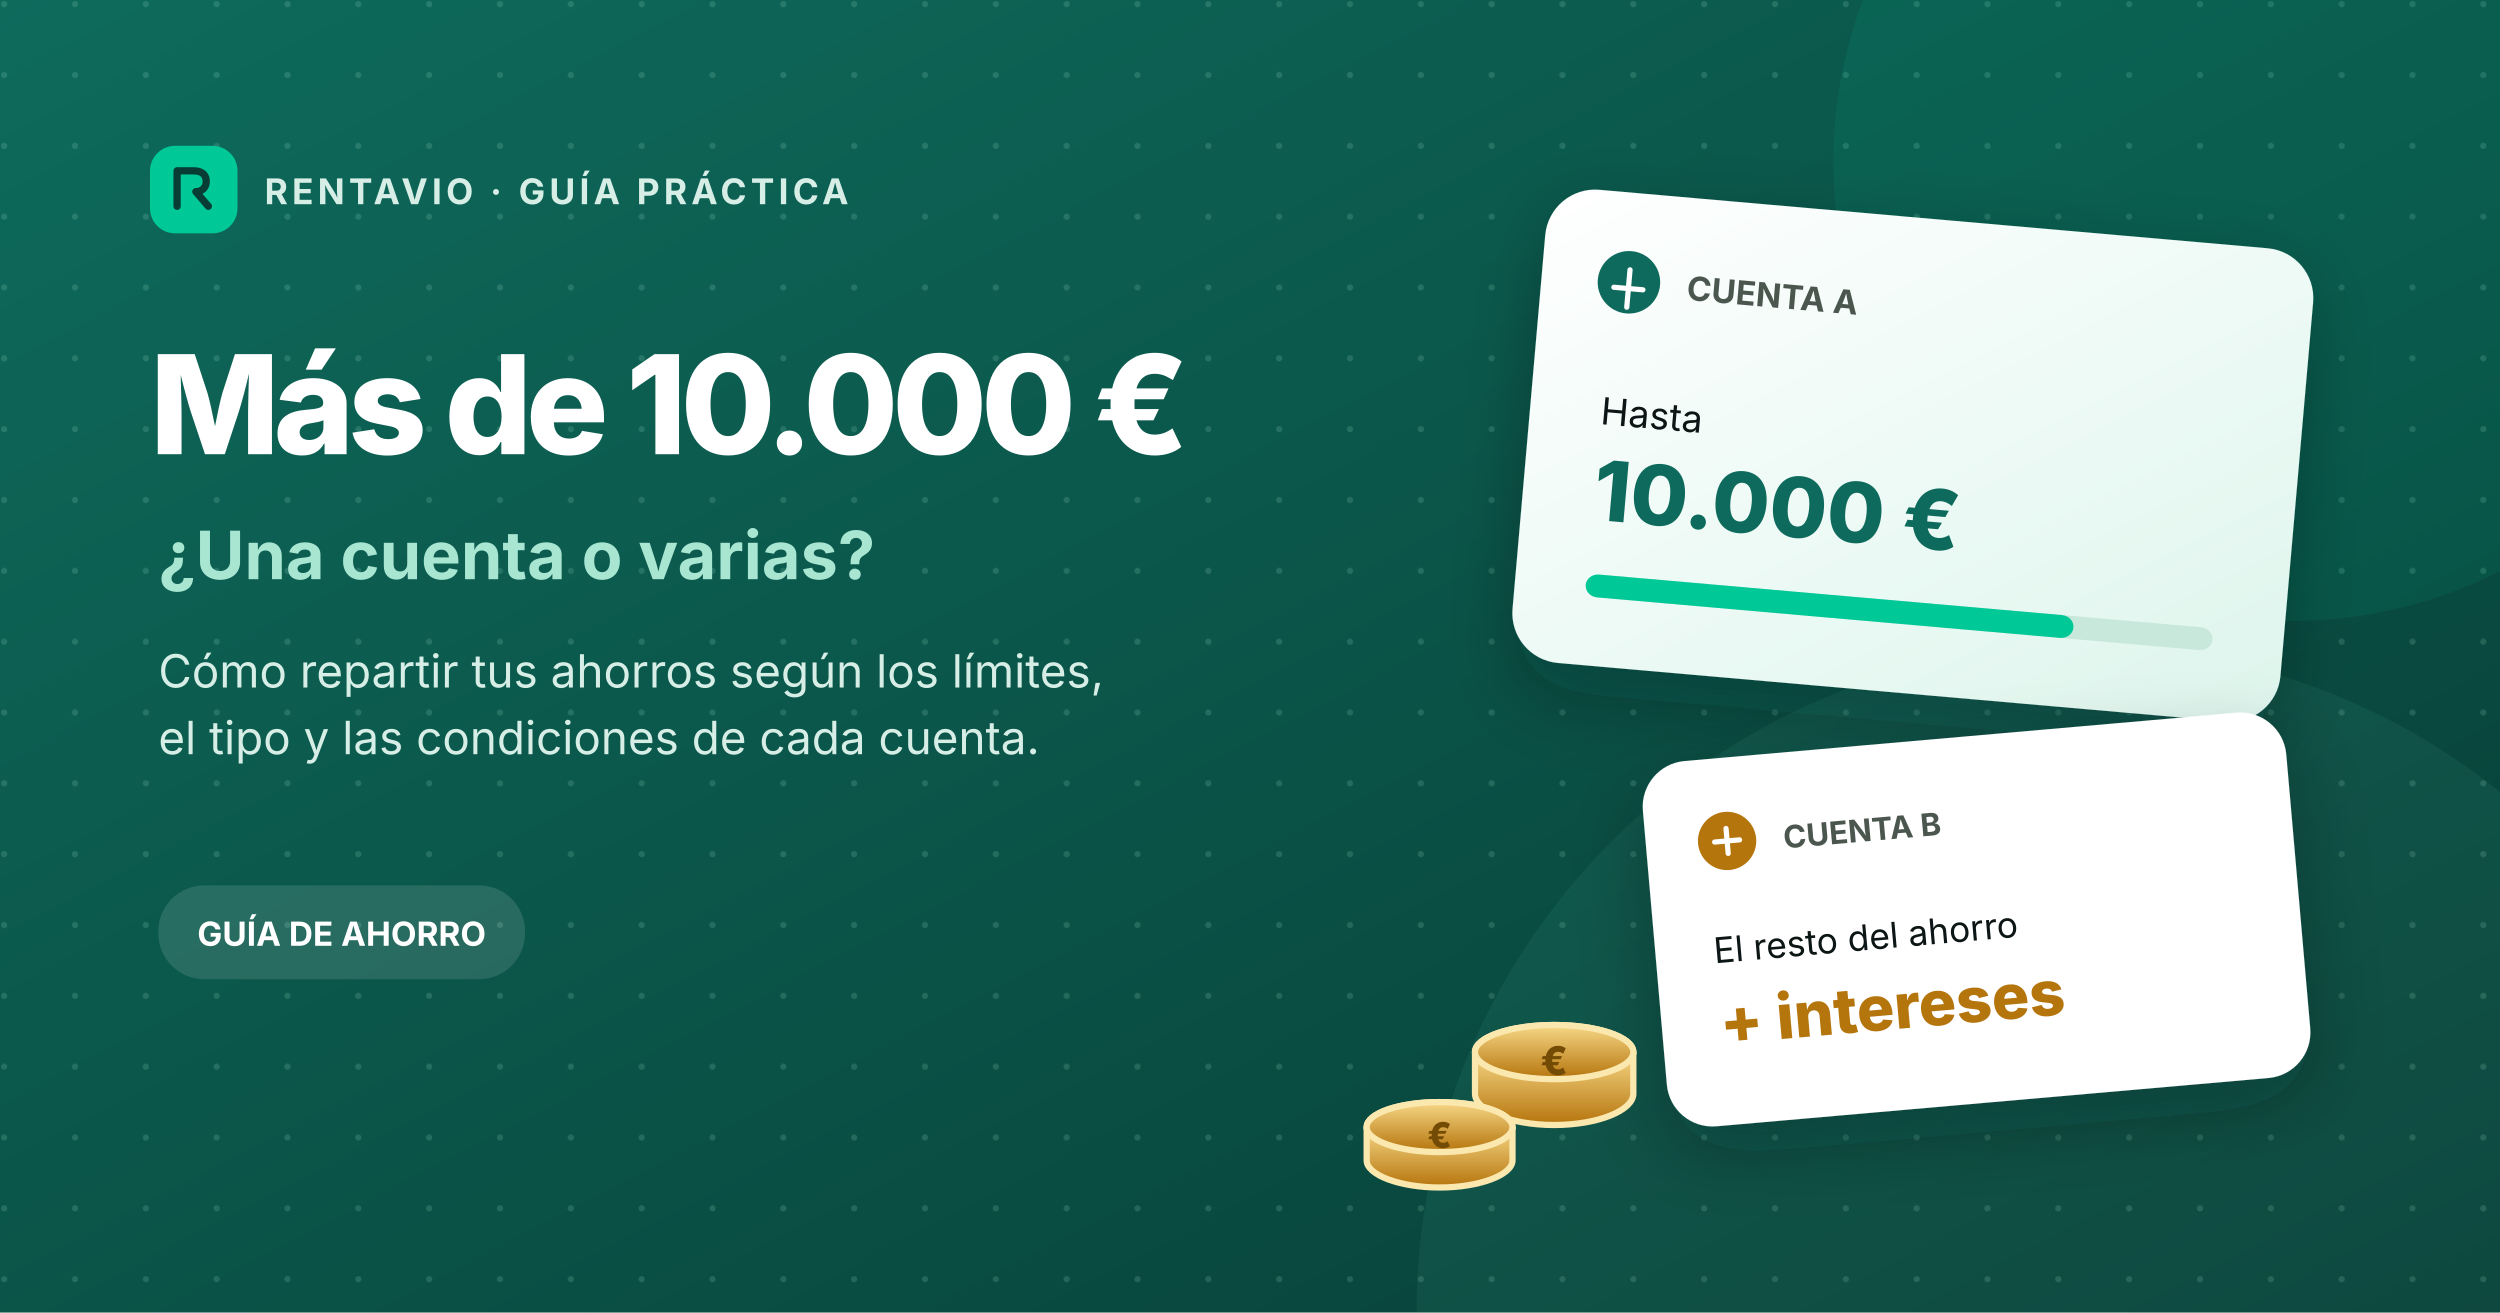
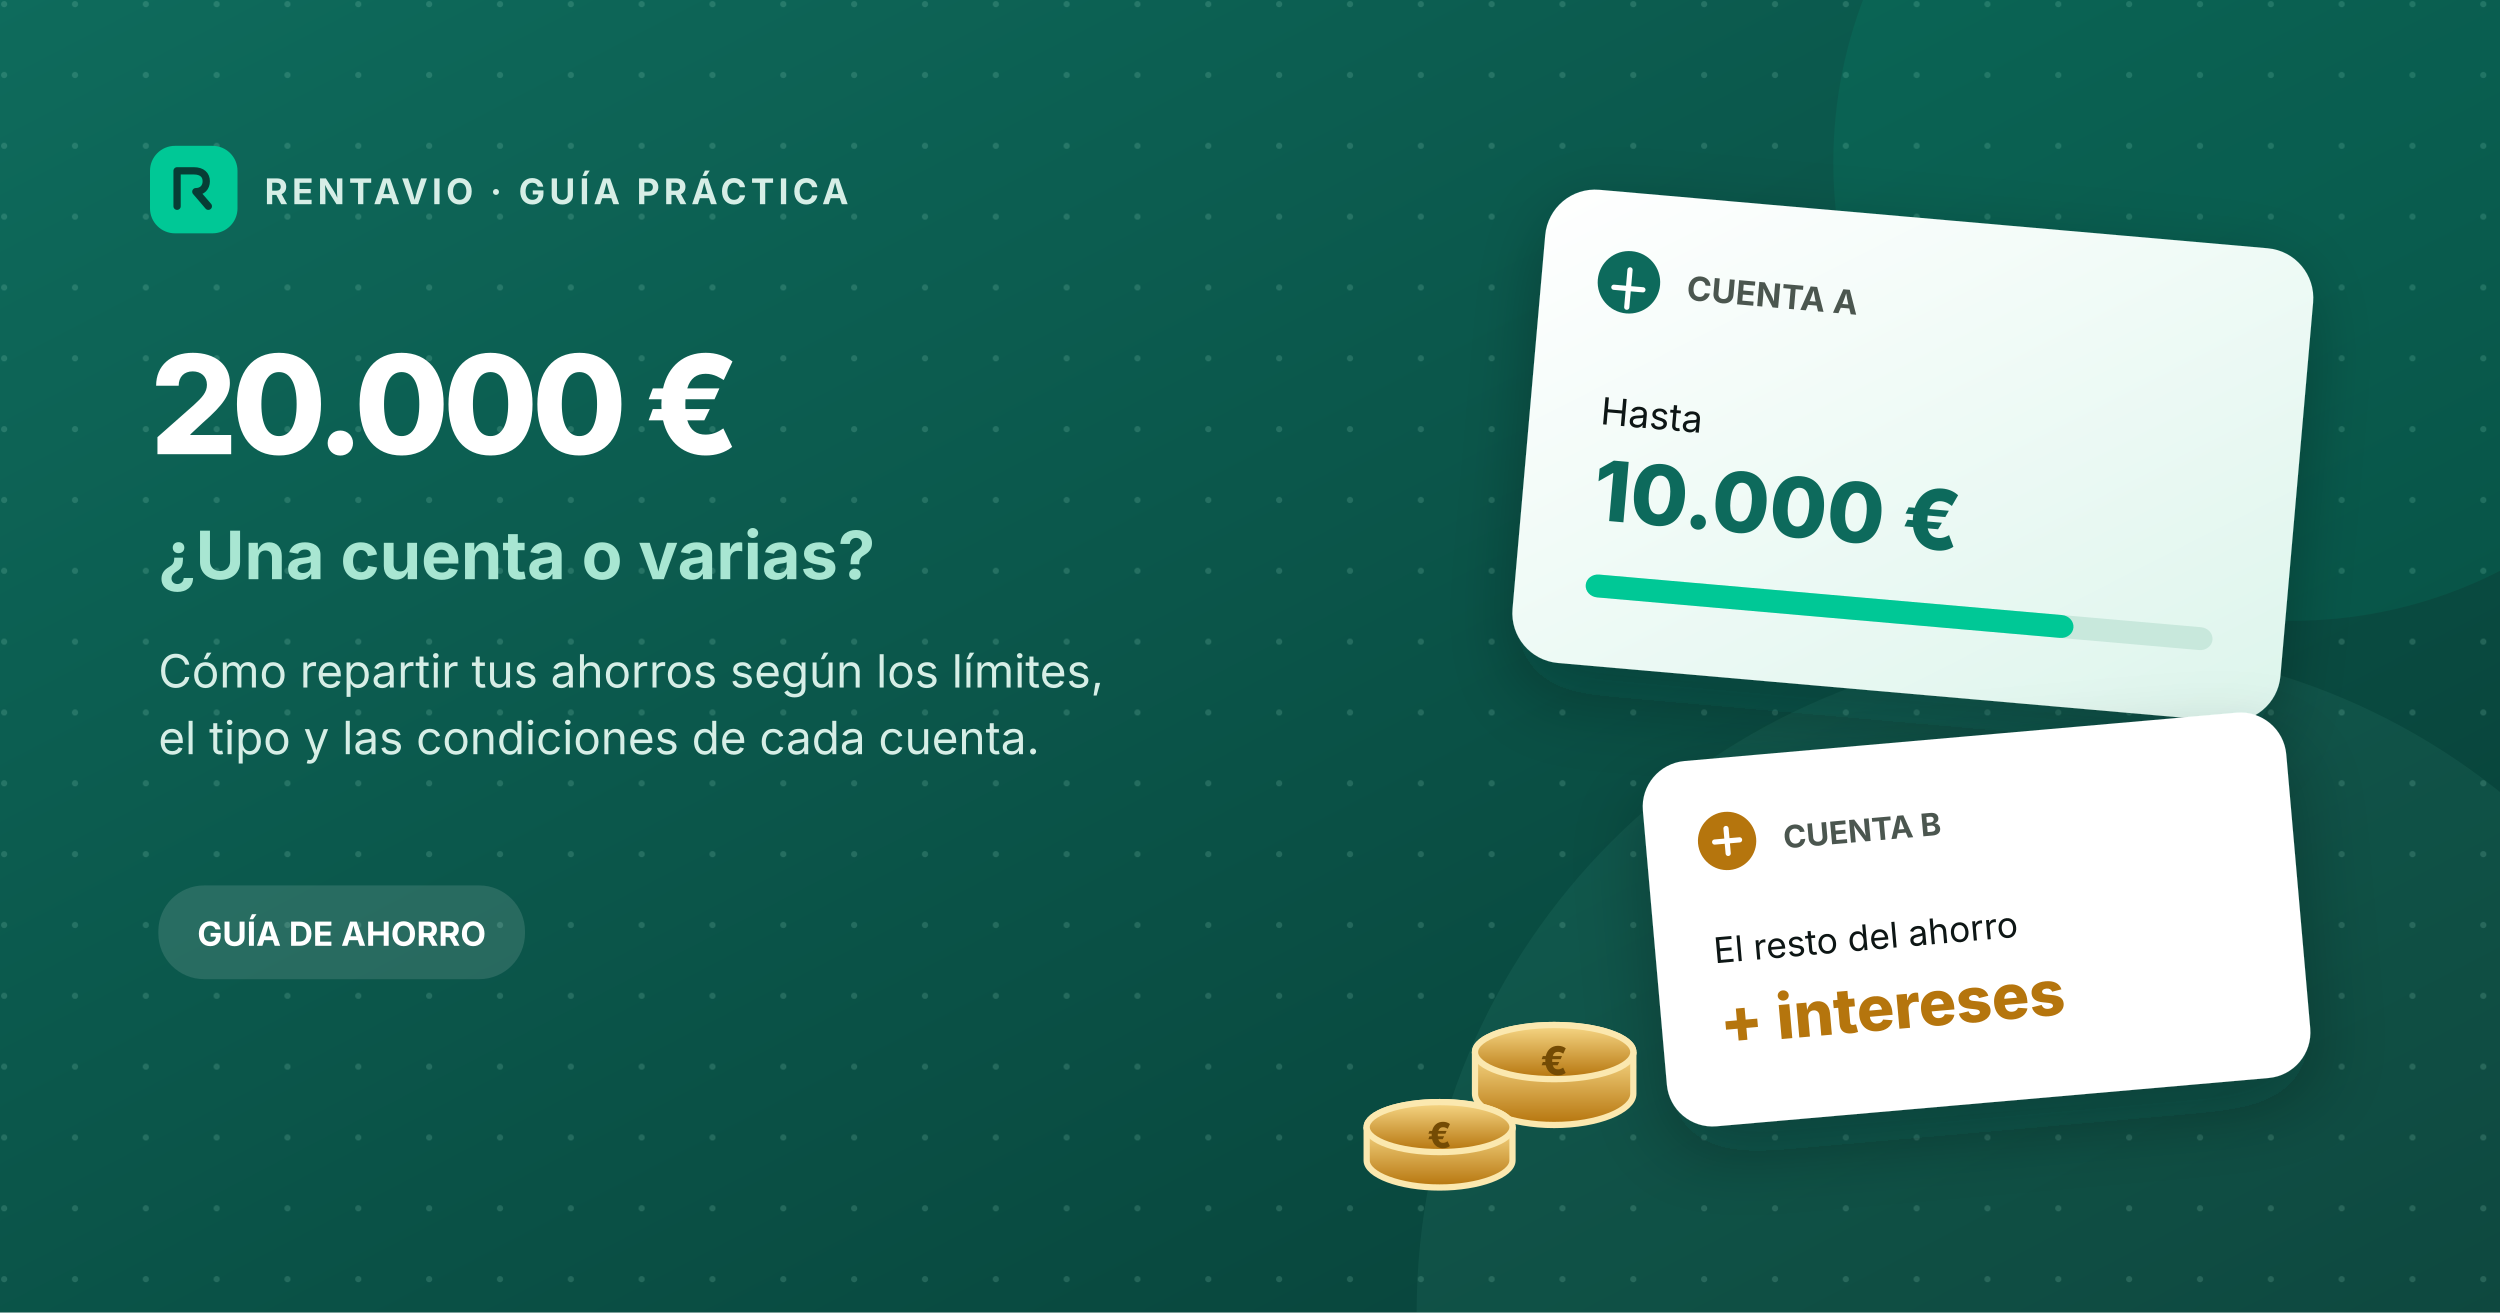
<svg xmlns="http://www.w3.org/2000/svg" width="1200" height="630" viewBox="0 0 1200 630" role="img" aria-labelledby="title desc">
  <defs>
    <linearGradient id="bg" x1="0" y1="0" x2="1" y2="1">
      <stop offset="0" stop-color="#0E6B5C" />
      <stop offset="1" stop-color="#073D35" />
    </linearGradient>
    <linearGradient id="card" x1="0" y1="0" x2="1" y2="1">
      <stop offset="0" stop-color="#FFFFFF" />
      <stop offset="1" stop-color="#DDF5EC" />
    </linearGradient>
    <linearGradient id="coin" x1="0" y1="0" x2="0" y2="1">
      <stop offset="0" stop-color="#F7D887" />
      <stop offset="1" stop-color="#B5740C" />
    </linearGradient>
    <filter id="shadow" x="-30%" y="-30%" width="160%" height="160%">
      <feDropShadow dx="0" dy="14" stdDeviation="18" flood-color="#052A25" flood-opacity=".28" />
    </filter>
    <pattern id="dots" width="34" height="34" patternUnits="userSpaceOnUse">
      <circle cx="2" cy="2" r="1.5" fill="#A8E6D2" opacity=".17" />
    </pattern>
  </defs>
  <rect width="1200" height="630" fill="url(#bg)" />
  <rect width="1200" height="630" fill="url(#dots)" />
  <circle cx="1100" cy="78" r="220" fill="#00C896" opacity=".09" />
  <circle cx="1000" cy="630" r="320" fill="#6CCEB0" opacity=".08" />
  <g font-family="Inter,Arial,sans-serif">
    <rect x="72" y="70" width="42" height="42" rx="12" fill="#00C896" />
    <path d="M85 99V82h8c4 0 6 2 6 5 0 3-2 5-5 5l6 7" fill="none" stroke="#073D35" stroke-width="3.5" stroke-linecap="round" stroke-linejoin="round" />
    <text x="127" y="98" fill="#D6EEE6" font-size="17" font-weight="700" letter-spacing="2">RENTAVIO · GUÍA PRÁCTICA</text>
-     <text x="72" y="218" fill="#FFFFFF" font-size="66" font-weight="800" letter-spacing="-3">Más de 10.000 €</text>
+     <text x="72" y="218" fill="#FFFFFF" font-size="66" font-weight="800" letter-spacing="-3">20.000 €</text>
    <text x="76" y="278" fill="#A8E6D2" font-size="32" font-weight="700">¿Una cuenta o varias?</text>
    <text x="76" y="330" fill="#D6EEE6" font-size="22">Cómo repartir tus ahorros según los límites,</text>
    <text x="76" y="362" fill="#D6EEE6" font-size="22">el tipo y las condiciones de cada cuenta.</text>
    <rect x="76" y="425" width="176" height="45" rx="22" fill="#FFFFFF" opacity=".12" />
    <text x="164" y="454" fill="#FFFFFF" text-anchor="middle" font-size="16" font-weight="700">GUÍA DE AHORRO</text>
  </g>
  <g filter="url(#shadow)" transform="translate(730 105) rotate(5 190 150)">
    <rect width="370" height="228" rx="24" fill="url(#card)" />
    <circle cx="42" cy="43" r="15" fill="#0E6B5C" />
    <path d="M35 46h14M42 37v18" stroke="#fff" stroke-width="2.5" stroke-linecap="round" />
    <text x="70" y="49" fill="#4B564F" font-family="Inter,Arial,sans-serif" font-size="16" font-weight="700">CUENTA A</text>
    <text x="34" y="112" fill="#0E1512" font-family="Inter,Arial,sans-serif" font-size="18">Hasta</text>
    <text x="34" y="158" fill="#0E6B5C" font-family="Inter,Arial,sans-serif" font-size="40" font-weight="800">10.000 €</text>
    <rect x="34" y="184" width="302" height="11" rx="6" fill="#C8E8DC" />
    <rect x="34" y="184" width="235" height="11" rx="6" fill="#00C896" />
  </g>
  <g filter="url(#shadow)" transform="translate(795 352) rotate(-5 170 103)">
    <rect width="310" height="176" rx="22" fill="#FFFFFF" />
    <circle cx="39" cy="40" r="14" fill="#B5740C" />
    <path d="M33 40h12M39 34v12" stroke="#fff" stroke-width="2.5" stroke-linecap="round" />
    <text x="66" y="46" fill="#4B564F" font-family="Inter,Arial,sans-serif" font-size="15" font-weight="700">CUENTA B</text>
    <text x="28" y="98" fill="#0E1512" font-family="Inter,Arial,sans-serif" font-size="17">El resto del ahorro</text>
    <text x="28" y="137" fill="#B5740C" font-family="Inter,Arial,sans-serif" font-size="30" font-weight="800">+ intereses</text>
  </g>
  <g fill="url(#coin)" stroke="#FBE8AF" stroke-width="3">
    <ellipse cx="746" cy="505" rx="38" ry="13" />
    <path d="M708 505v20c0 8 17 15 38 15s38-7 38-15v-20" />
    <ellipse cx="746" cy="505" rx="38" ry="13" />
    <ellipse cx="691" cy="541" rx="35" ry="12" />
    <path d="M656 541v16c0 7 16 13 35 13s35-6 35-13v-16" />
    <ellipse cx="691" cy="541" rx="35" ry="12" />
  </g>
  <text x="746" y="516" fill="#744B04" font-family="Inter,Arial,sans-serif" font-weight="800" text-anchor="middle" font-size="19">€</text>
  <text x="691" y="551" fill="#744B04" font-family="Inter,Arial,sans-serif" font-weight="800" text-anchor="middle" font-size="17">€</text>
</svg>
